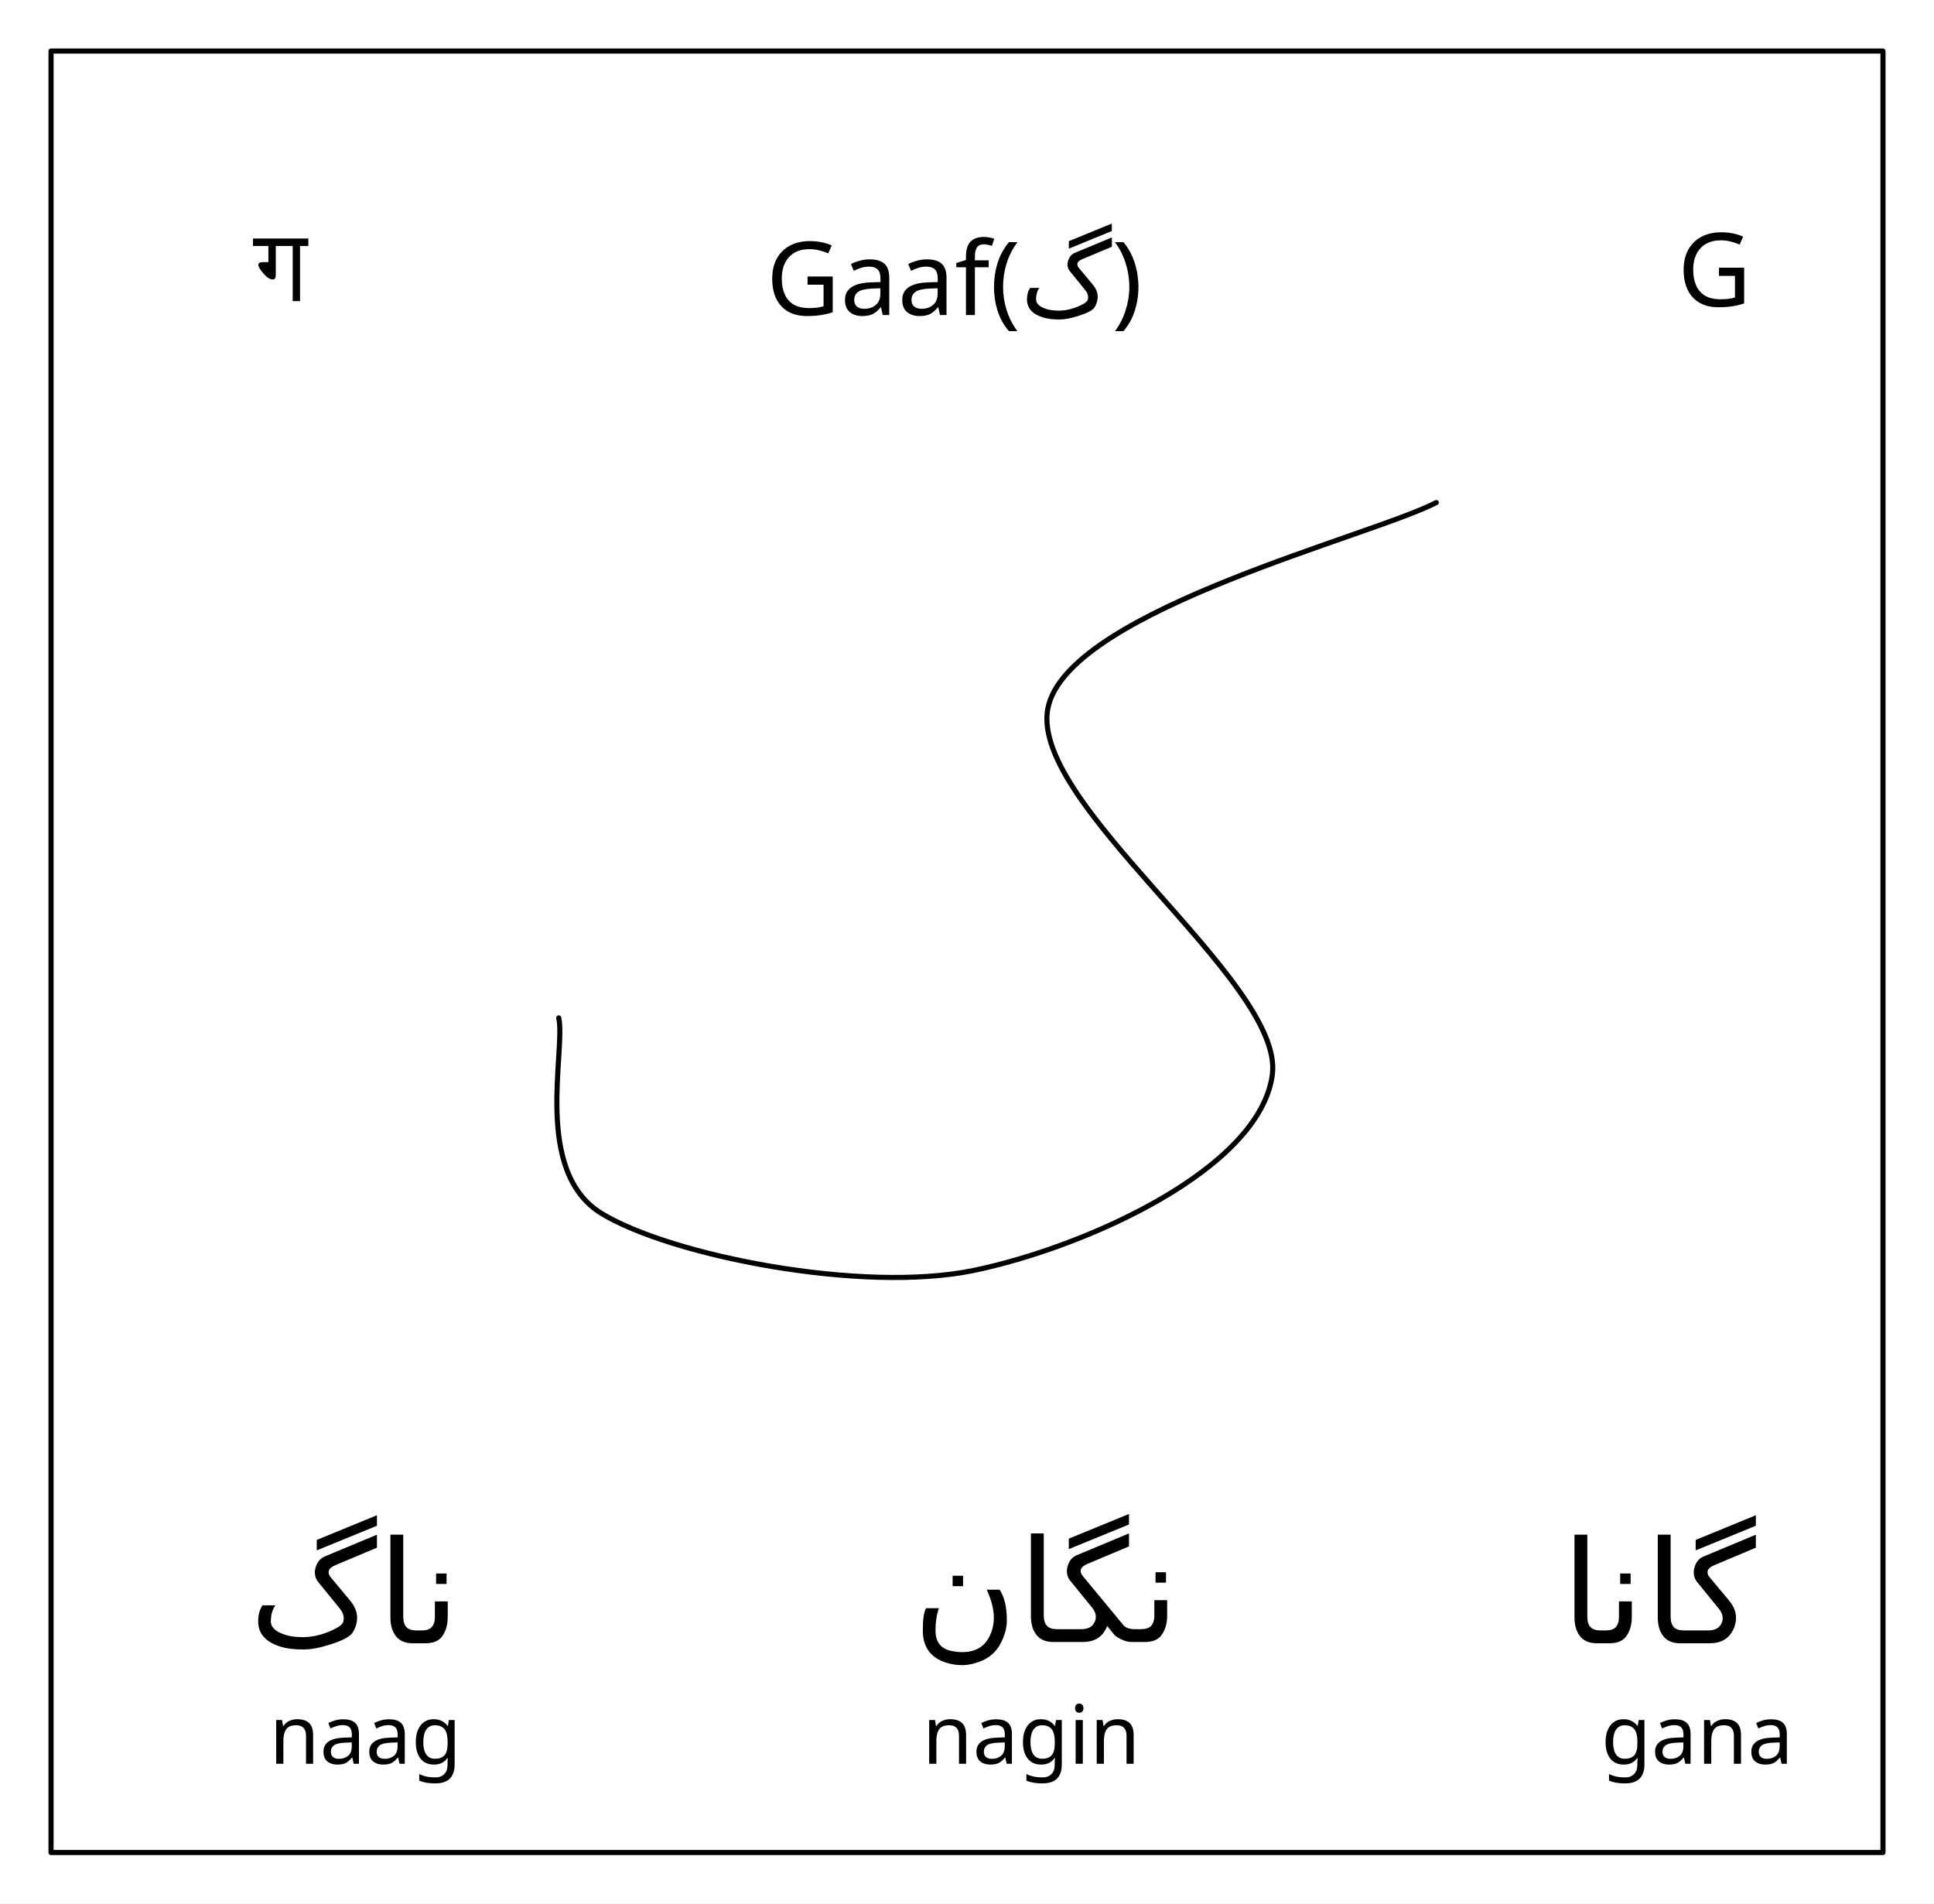
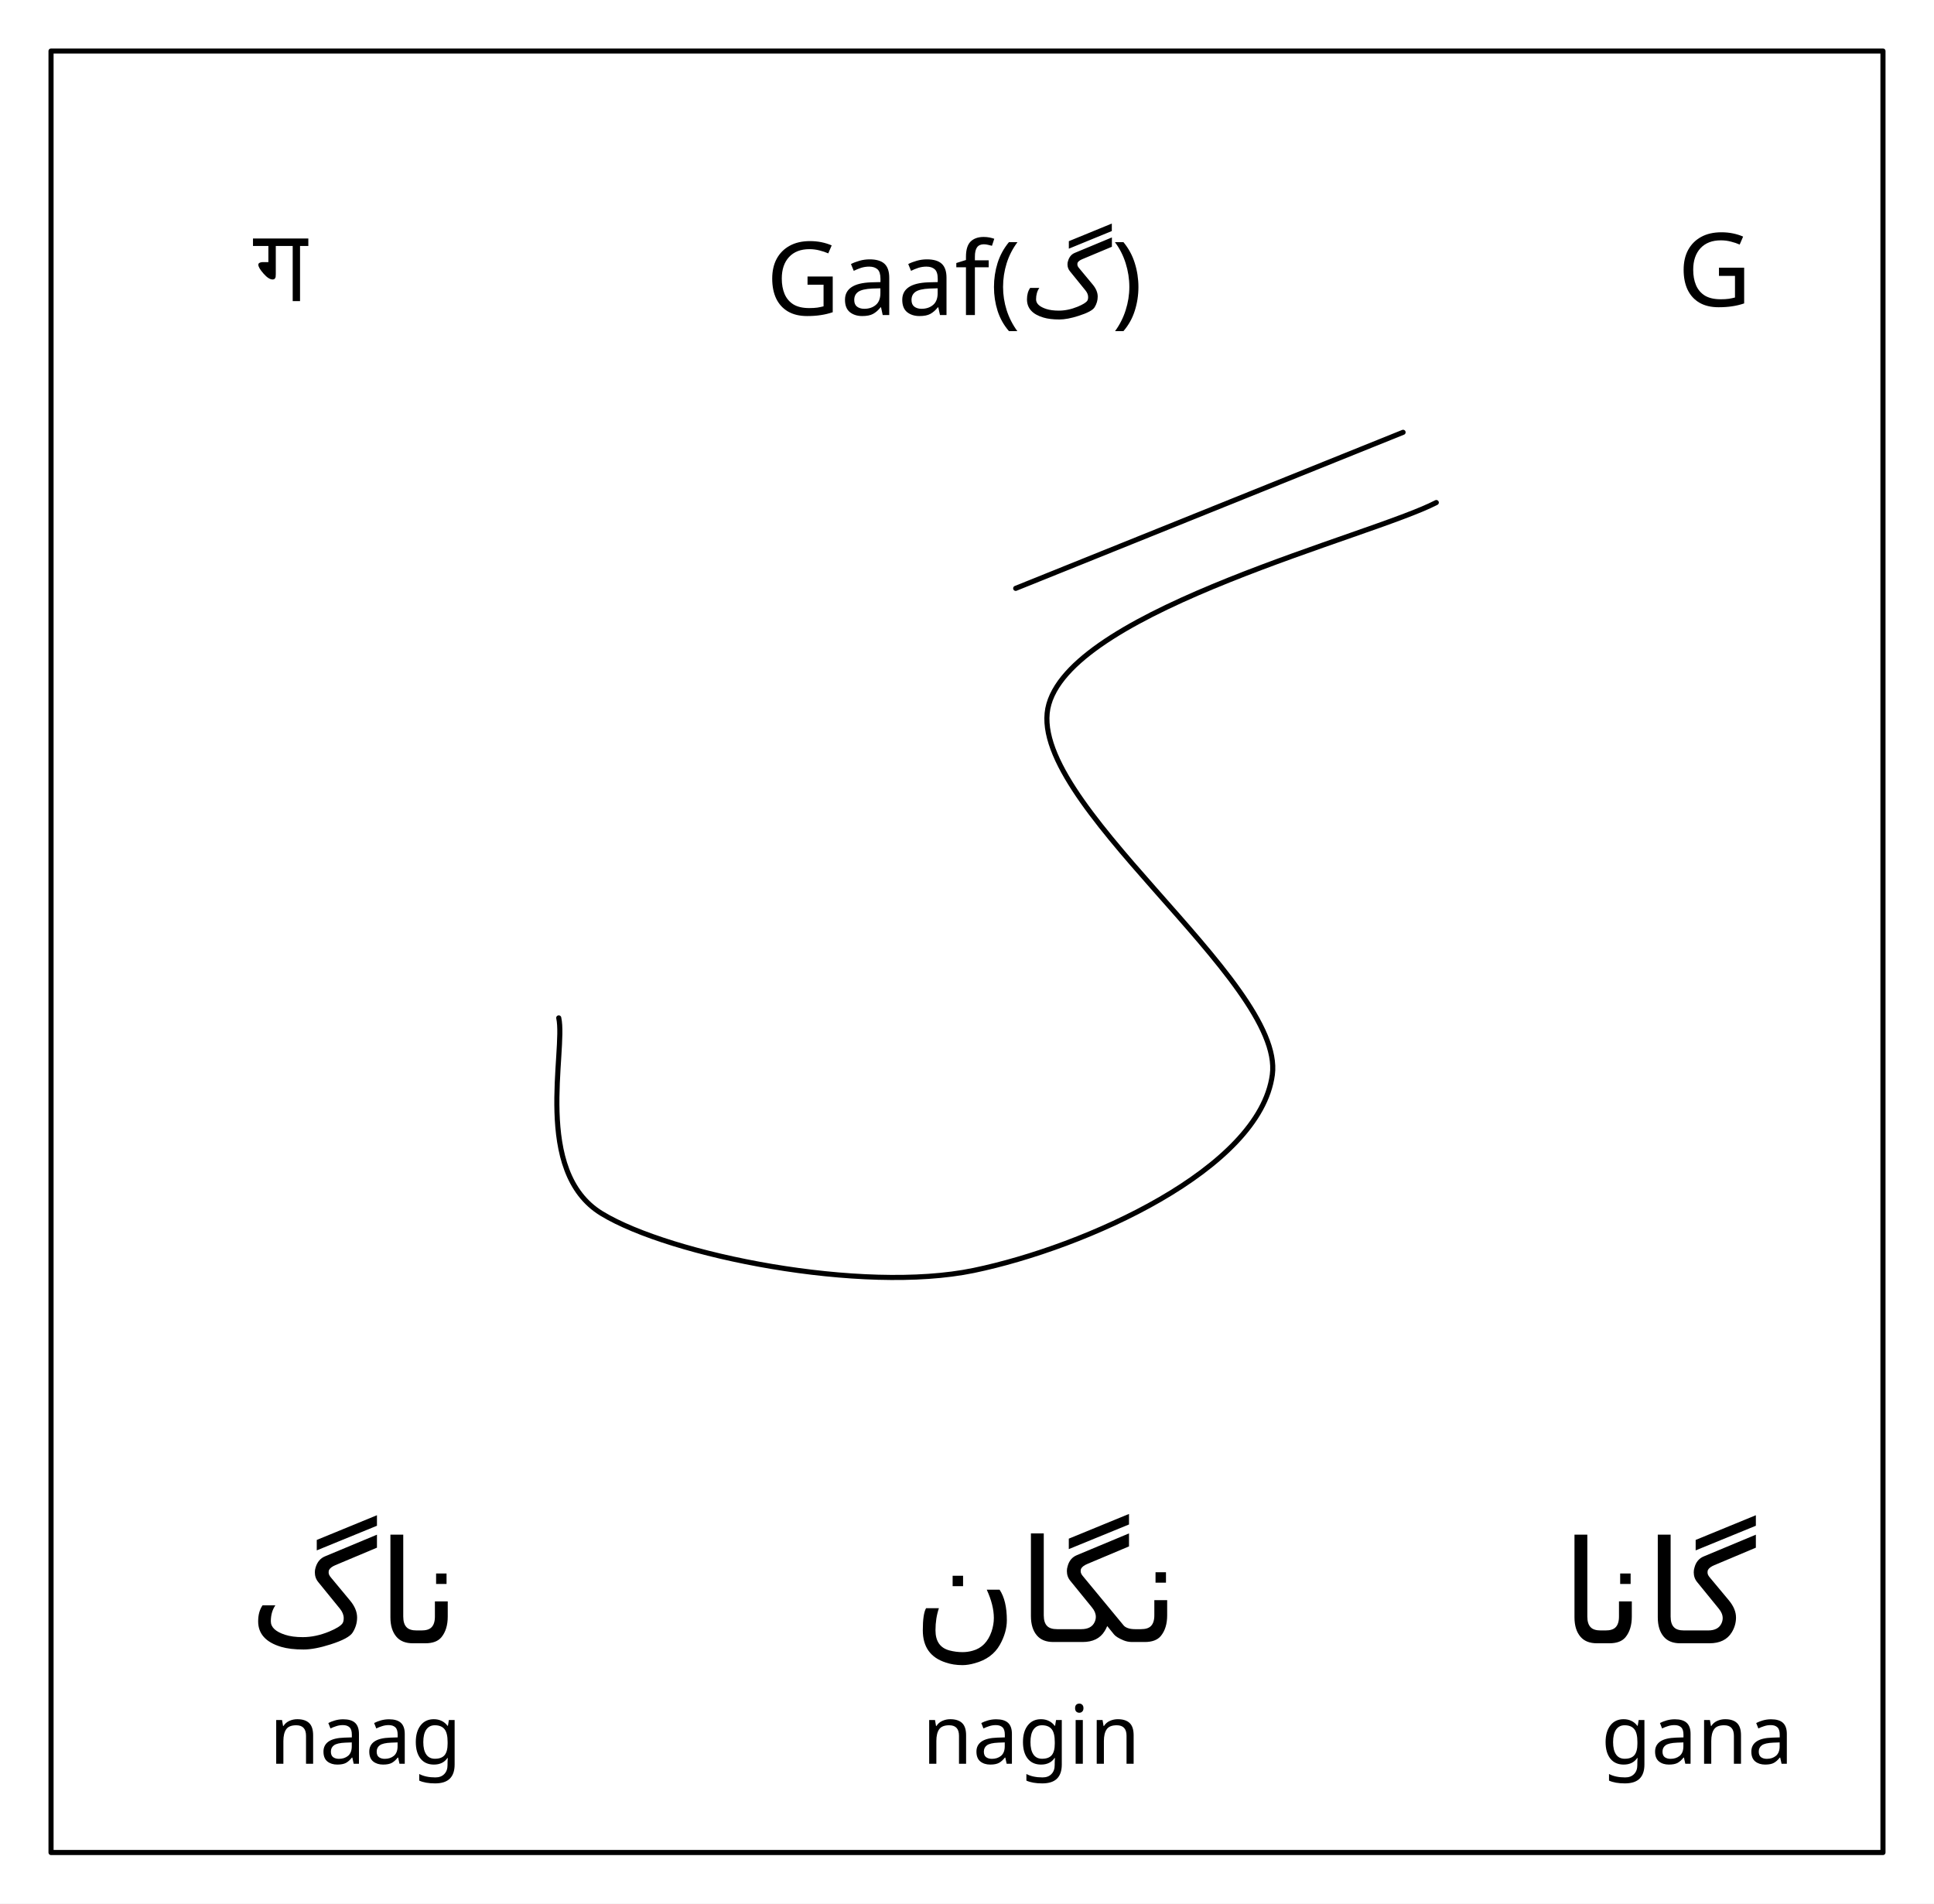
<svg xmlns="http://www.w3.org/2000/svg" version="1.1" viewBox="0 0 379 373" width="379" height="373">
  <defs>
    <style>
      @font-face {
        font-family: "Virgil";
        src: url("https://excalidraw.com/Virgil.woff2");
      }
      @font-face {
        font-family: "Cascadia";
        src: url("https://excalidraw.com/Cascadia.woff2");
      }
    </style>
  </defs>
  <rect x="0" y="0" width="379" height="373" fill="#ffffff" />
+   <g stroke-linecap="round">
+     <g transform="translate(273.5 81.5) rotate(4.939216 -36.5 18.5)">
+       <path d="M0 0 C-12.17 6.17, -60.83 30.83, -73 37 M0 0 C-12.17 6.17, -60.83 30.83, -73 37" stroke="#000000" stroke-width="1" fill="none" />
+     </g>
+   </g>
  <g stroke-linecap="round" transform="translate(10 10) rotate(0 179.5 176.5)">
    <path d="M0 0 C88.93 0, 177.86 0, 359 0 M0 0 C80.61 0, 161.21 0, 359 0 M359 0 C359 125.37, 359 250.74, 359 353 M359 0 C359 124.19, 359 248.38, 359 353 M359 353 C258.2 353, 157.41 353, 0 353 M359 353 C260.82 353, 162.63 353, 0 353 M0 353 C0 263.71, 0 174.41, 0 0 M0 353 C0 232.01, 0 111.02, 0 0" stroke="#000000" stroke-width="1" fill="none" />
  </g>
  <g transform="translate(49.5 39) rotate(0 5.5 13.5)">
    <text x="5.5" y="20" font-family="Virgil, Segoe UI Emoji" font-size="20px" fill="#000000" text-anchor="middle" style="white-space: pre;" direction="ltr">ग</text>
  </g>
  <g transform="translate(327.5 42) rotate(0 8.5 12.5)">
    <text x="8.5" y="18" font-family="Virgil, Segoe UI Emoji" font-size="20px" fill="#000000" text-anchor="middle" style="white-space: pre;" direction="ltr">G</text>
  </g>
  <g transform="translate(305.5 296) rotate(0 19.5 16.5)">
    <text x="19.5" y="26" font-family="Helvetica, Segoe UI Emoji" font-size="28px" fill="#000000" text-anchor="middle" style="white-space: pre;" direction="rtl">گانا</text>
  </g>
  <g transform="translate(178.5 295.75) rotate(0 26.5 16.5)">
    <text x="26.5" y="26" font-family="Helvetica, Segoe UI Emoji" font-size="28px" fill="#000000" text-anchor="middle" style="white-space: pre;" direction="rtl">نگان</text>
  </g>
  <g transform="translate(48.5 296) rotate(0 21 16.5)">
    <text x="21" y="26" font-family="Helvetica, Segoe UI Emoji" font-size="28px" fill="#000000" text-anchor="middle" style="white-space: pre;" direction="rtl">ناگ</text>
  </g>
  <g transform="translate(144 42.72728) rotate(0 43 13)">
    <text x="43" y="19" font-family="Virgil, Segoe UI Emoji" font-size="20px" fill="#000000" text-anchor="middle" style="white-space: pre;" direction="ltr">Gaaf(گ)</text>
  </g>
  <g stroke-linecap="round">
    <g transform="translate(281.4663 98.47392) rotate(0 -86.15538 75.92073)">
      <path d="M0 0 C-12.65 6.58, -70.57 20.8, -75.92 39.49 C-81.28 58.17, -29.68 93.63, -32.13 112.12 C-34.59 130.62, -68.76 145.93, -90.66 150.47 C-112.56 155, -149.99 147.57, -163.54 139.33 C-177.1 131.08, -170.56 107.37, -171.97 100.98 M0 0 C-12.65 6.58, -70.57 20.8, -75.92 39.49 C-81.28 58.17, -29.68 93.63, -32.13 112.12 C-34.59 130.62, -68.76 145.93, -90.66 150.47 C-112.56 155, -149.99 147.57, -163.54 139.33 C-177.1 131.08, -170.56 107.37, -171.97 100.98" stroke="#000000" stroke-width="1" fill="none" />
    </g>
  </g>
  <g transform="translate(313.4477 331.6116) rotate(0 19 10)">
    <text x="38" y="14" font-family="Virgil, Segoe UI Emoji" font-size="16px" fill="#000000" text-anchor="end" style="white-space: pre;" direction="ltr">gana</text>
  </g>
  <g transform="translate(185.4477 331.6116) rotate(0 19 10)">
    <text x="38" y="14" font-family="Virgil, Segoe UI Emoji" font-size="16px" fill="#000000" text-anchor="end" style="white-space: pre;" direction="ltr">nagin</text>
  </g>
  <g transform="translate(52.44766 331.6116) rotate(0 19 10)">
    <text x="38" y="14" font-family="Virgil, Segoe UI Emoji" font-size="16px" fill="#000000" text-anchor="end" style="white-space: pre;" direction="ltr">naag</text>
  </g>
</svg>
